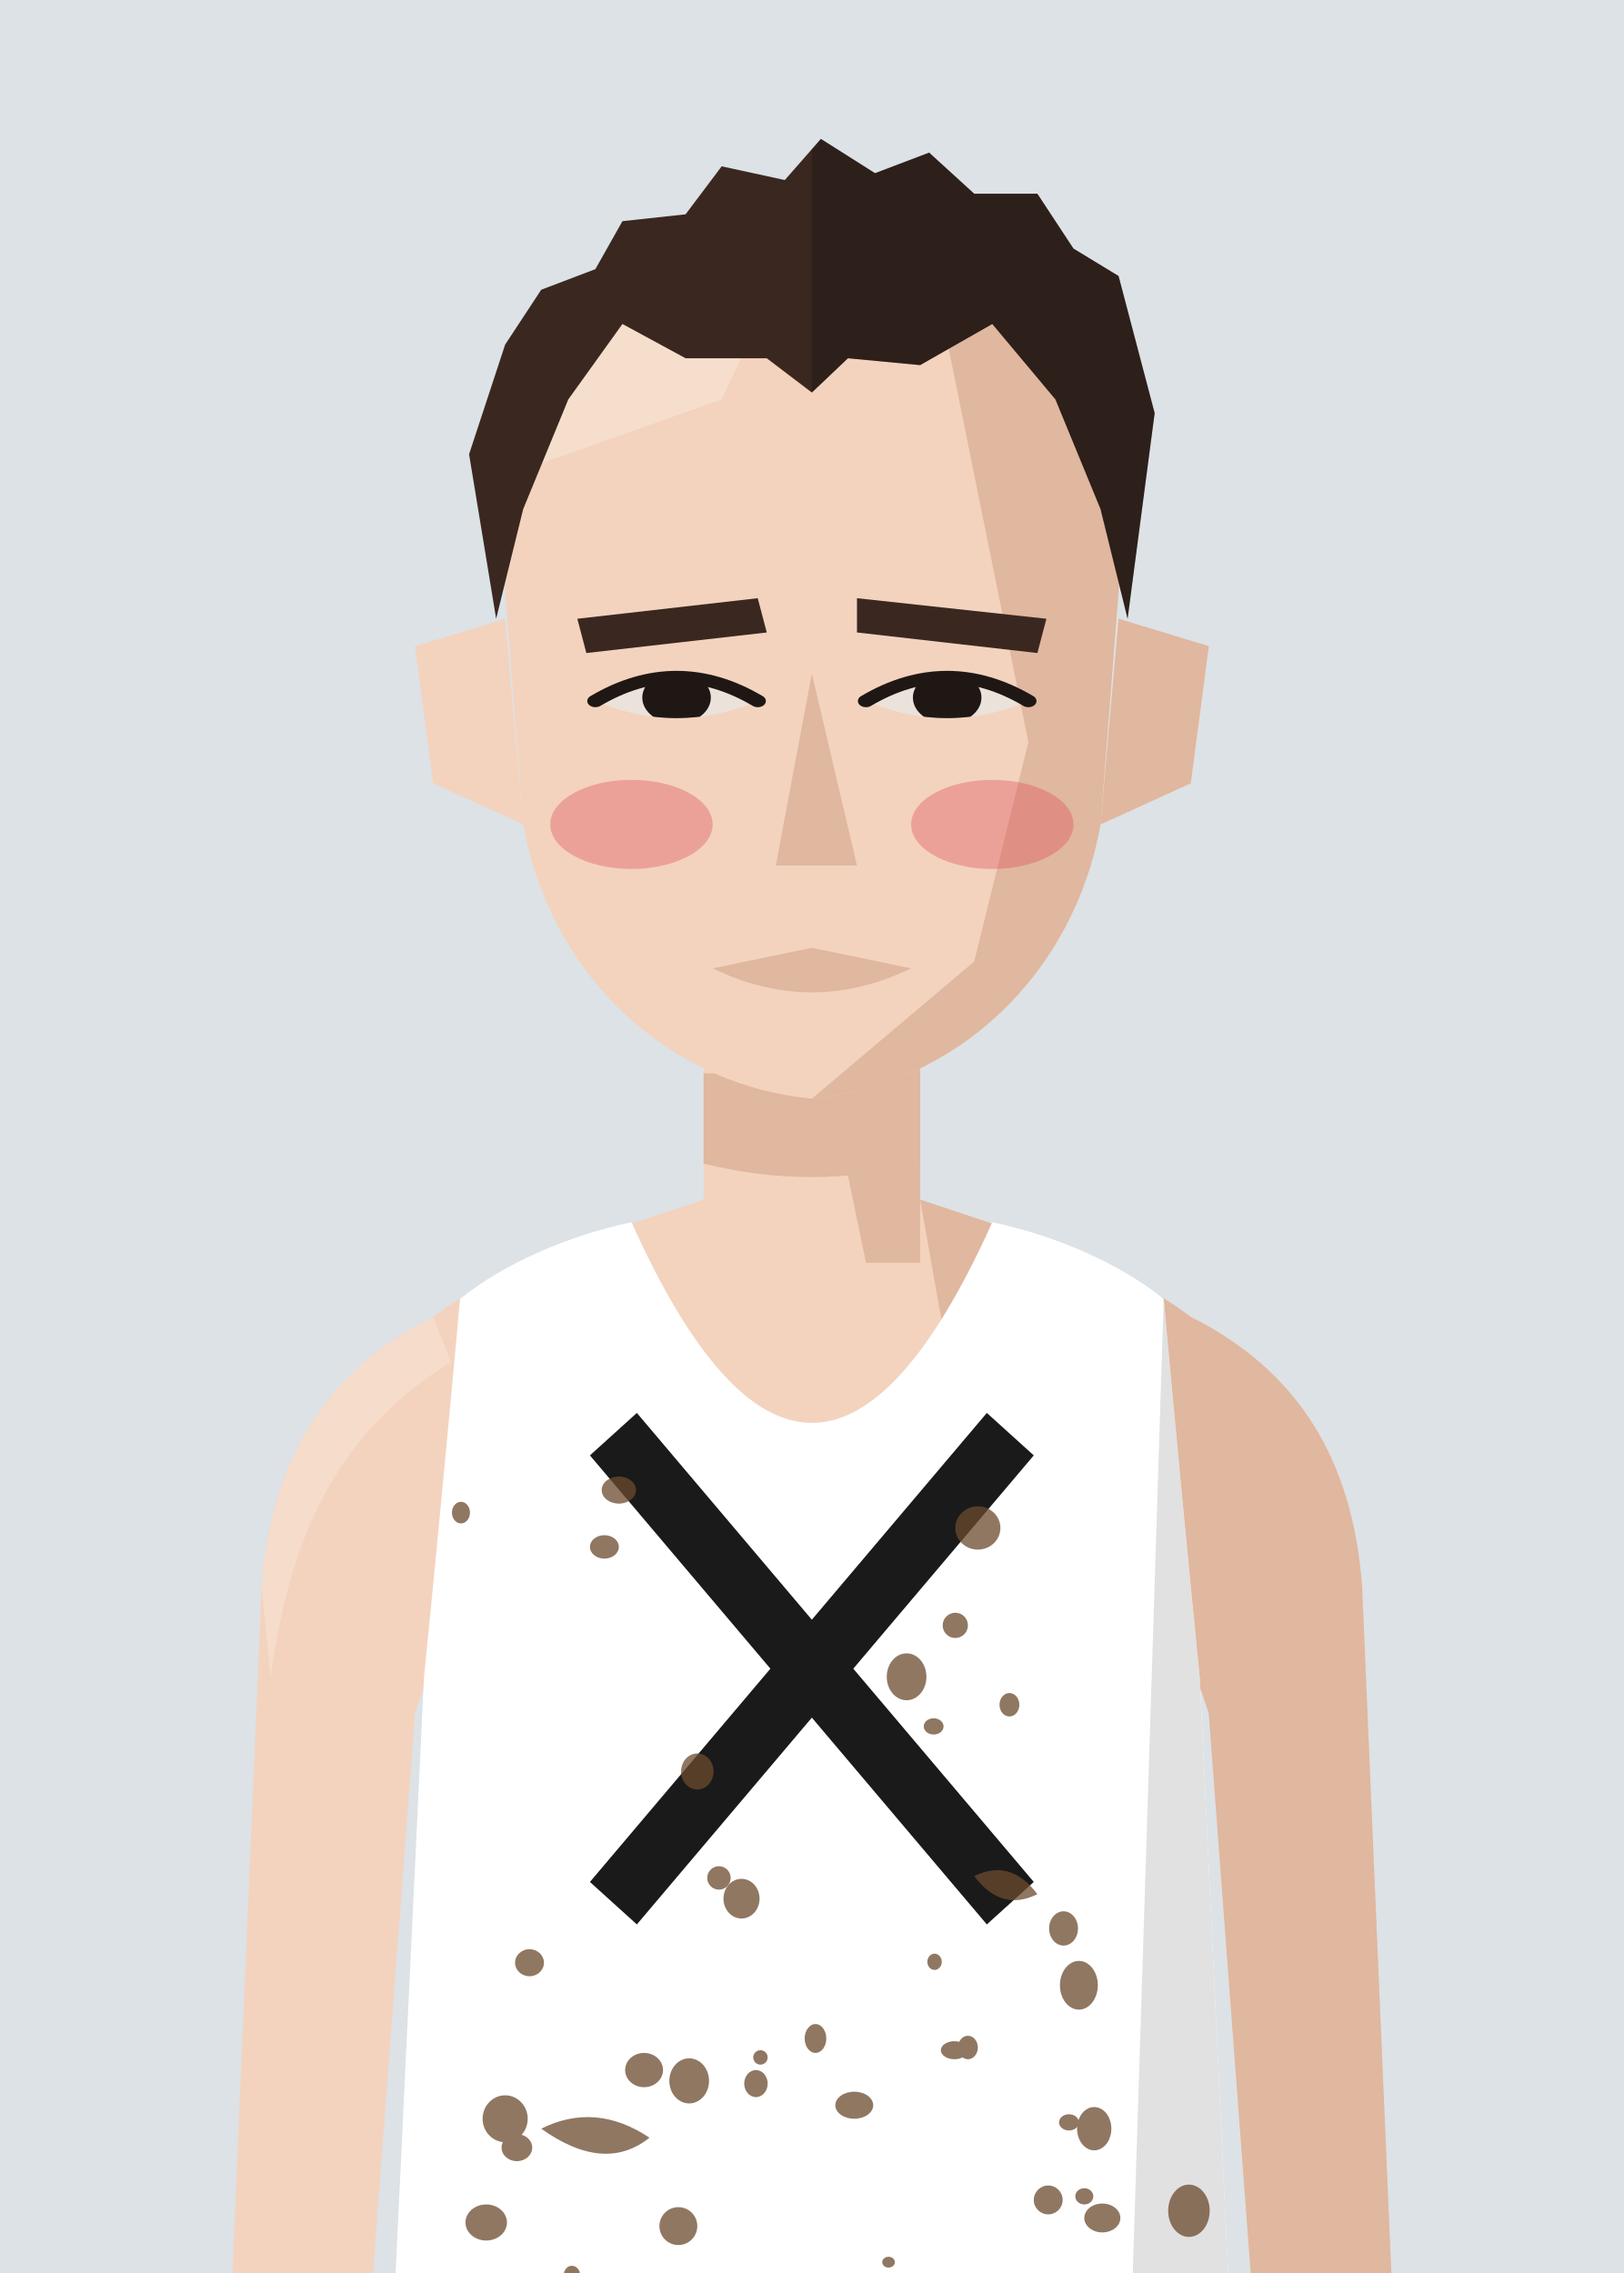
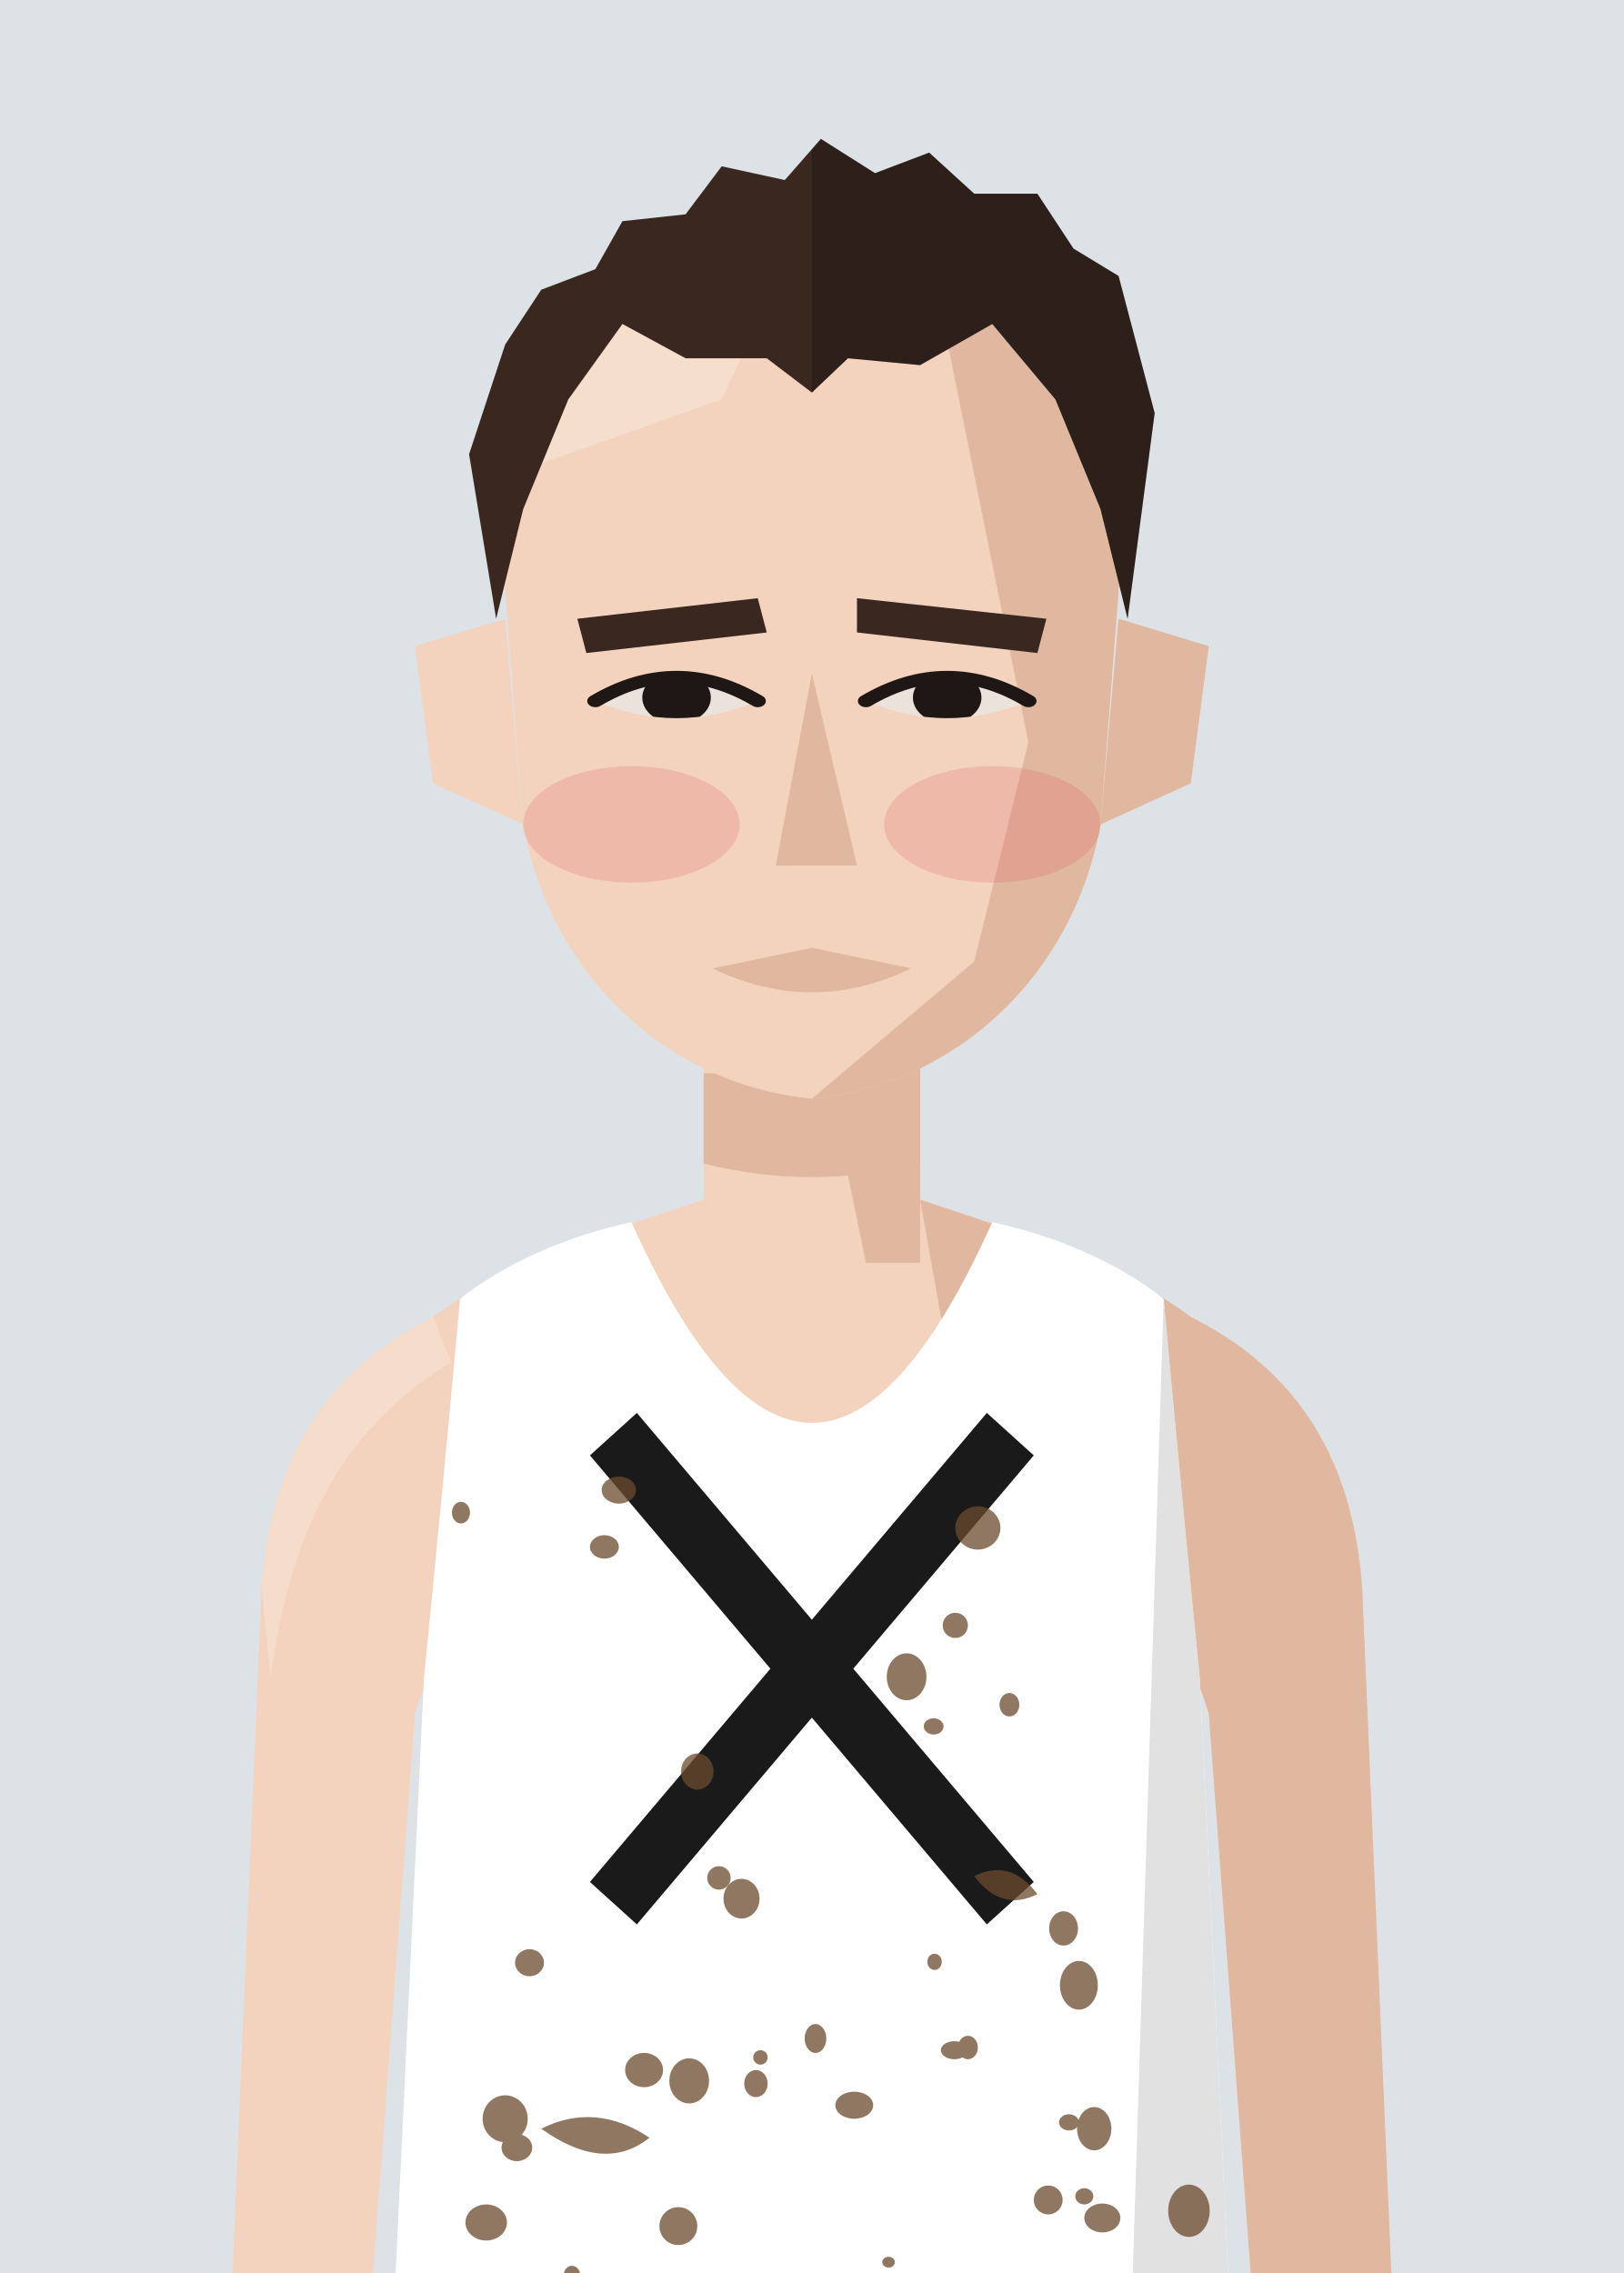
<svg xmlns="http://www.w3.org/2000/svg" viewBox="10 20 180 252">
  <defs>
    <clipPath id="vf">
      <path d="M53,330 L57,246 Q59,226 61,204 C66,200 73,197 80,195.5 Q100,240 120,195.5 C127,197 134,200 139,204 Q141,226 143,246 L147,330 Z" />
    </clipPath>
    <clipPath id="hf">
      <path d="M66,96 C64,58 80,40 100,40 C120,40 136,58 134,96 L132,130 C129,152 116,168 100,170 C84,168 71,152 68,130 Z" />
    </clipPath>
    <clipPath id="rf">
      <rect x="100" y="0" width="100" height="300" />
    </clipPath>
    <clipPath id="ef">
      <path d="M76,112 Q85,105 94,112 Q85,117 76,112 Z" />
      <path d="M106,112 Q115,105 124,112 Q115,117 106,112 Z" />
    </clipPath>
    <clipPath id="cf">
      <rect x="0" y="92" width="200" height="300" />
    </clipPath>
  </defs>
  <rect width="200" height="280" fill="#DCE2E6" />
  <g transform="translate(0,-40)">
    <rect x="88" y="171" width="24" height="37" fill="#F3D3BE" />
    <path d="M88,193 C76,197 66,200 58,206 C46,212 40,222 39,236 L35,330 L50,330 L56,250 Q59,240 64,238 L136,238 Q141,240 144,250 L150,330 L165,330 L161,236 C160,222 154,212 142,206 C134,200 124,197 112,193" fill="#F3D3BE" />
    <g fill="#E0B79F">
      <path d="M112,193 C124,197 134,200 142,206 C154,212 160,222 161,236 L165,330 L150,330 L144,250 Q141,240 136,238 L120,238 Z" />
      <path d="M58,206 C46,212 40,222 39,236 L40,246 C42,231 47,219 60,211 Z" fill="#F8E2D3" opacity=".6" />
      <polygon points="100,171 112,171 112,200 106,200" />
      <path d="M88,179 L112,179 L112,189 Q100,192 88,189 Z" />
    </g>
    <g transform="translate(0,83) scale(1,0.76) translate(0,-40)">
      <g fill="#F3D3BE">
        <path d="M66,100 L56,104 L58,124 L68,130 Z" />
        <path d="M134,100 L144,104 L142,124 L132,130 Z" />
        <path d="M66,96 C64,58 80,40 100,40 C120,40 136,58 134,96 L132,130 C129,152 116,168 100,170 C84,168 71,152 68,130 Z" />
      </g>
      <path d="M134,100 L144,104 L142,124 L132,130 Z" fill="#E0B79F" />
      <g clip-path="url(#hf)">
        <polygon points="112,40 140,40 140,180 100,180 100,170 118,150 124,118 120,92" fill="#E0B79F" />
        <polygon points="60,40 100,40 90,68 60,82" fill="#F8E2D3" opacity=".7" />
      </g>
      <g fill="#3A2820">
        <polygon points="74,100 94,97 95,102 75,105" />
        <polygon points="105,97 126,100 125,105 105,102" />
      </g>
      <g fill="#EBE2DB">
        <path d="M76,112 Q85,105 94,112 Q85,117 76,112 Z" />
        <path d="M106,112 Q115,105 124,112 Q115,117 106,112 Z" />
      </g>
      <g clip-path="url(#ef)" fill="#1E1714">
        <circle cx="85" cy="111.5" r="3.8" />
        <circle cx="115" cy="111.5" r="3.8" />
      </g>
      <g fill="none" stroke="#1E1714" stroke-width="1.8" stroke-linecap="round">
        <path d="M76,112 Q85,105 94,112" />
        <path d="M106,112 Q115,105 124,112" />
      </g>
      <polygon points="100,108 105,136 96,136" fill="#E0B79F" />
      <path d="M89,151 L100,148 L111,151 Q100,158 89,151 Z" fill="#E0B79F" />
      <g fill="#3A2820">
        <path d="M65,100 L62,76 L66,60 L70,52 L76,49 L79,42 L86,41 L90,34 L97,36 L101,30 L107,35 L113,32 L118,38 L125,38 L129,46 L134,50 L138,70 L135,100 L132,84 L127,68 L120,57 L112,63 L104,62 L100,67 L95,62 L86,62 L79,57 L73,68 L68,84 Z" />
        <g clip-path="url(#rf)" fill="#000" opacity=".22">
          <path d="M65,100 L62,76 L66,60 L70,52 L76,49 L79,42 L86,41 L90,34 L97,36 L101,30 L107,35 L113,32 L118,38 L125,38 L129,46 L134,50 L138,70 L135,100 L132,84 L127,68 L120,57 L112,63 L104,62 L100,67 L95,62 L86,62 L79,57 L73,68 L68,84 Z" />
        </g>
      </g>
-       <g fill="#E0505A" opacity=".38">
-         <ellipse cx="80" cy="130" rx="9" ry="6.5" />
-         <ellipse cx="120" cy="130" rx="9" ry="6.5" />
+       <g fill="#E0505A" opacity=".2">
+         <ellipse cx="80" cy="130" rx="12" ry="8.5" />
+         <ellipse cx="120" cy="130" rx="12" ry="8.5" />
      </g>
    </g>
    <g clip-path="url(#vf)">
      <path d="M53,330 L57,246 Q59,226 61,204 C66,200 73,197 80,195.5 Q100,240 120,195.5 C127,197 134,200 139,204 Q141,226 143,246 L147,330 Z" fill="#ffffff" />
      <g transform="matrix(6.2857 0 0 6.5 37.14 193)">
        <g stroke="#1a1a1a" stroke-width="1.1" stroke-linecap="butt">
          <line x1="6.5" y1="4" x2="13.5" y2="12" />
          <line x1="13.5" y1="4" x2="6.5" y2="12" />
        </g>
      </g>
      <path d="M139,204 Q141,226 143,246 L147,330 L135,330 Z" fill="#000" opacity="0.12" />
    </g>
    <g clip-path="url(#vf)" fill="#6B4A2E" opacity=".75">
      <ellipse cx="78.6" cy="225.2" rx="1.9" ry="1.5" />
      <ellipse cx="130.2" cy="303.5" rx="1.0" ry="0.9" />
      <ellipse cx="67.3" cy="298.1" rx="1.7" ry="1.5" />
      <ellipse cx="117.3" cy="287.0" rx="1.1" ry="1.3" />
      <ellipse cx="77.0" cy="231.5" rx="1.6" ry="1.3" />
      <ellipse cx="89.7" cy="268.2" rx="1.3" ry="1.3" />
      <ellipse cx="110.5" cy="245.9" rx="2.2" ry="2.6" />
      <ellipse cx="115.9" cy="240.2" rx="1.4" ry="1.4" />
      <ellipse cx="85.2" cy="306.8" rx="2.1" ry="2.1" />
      <ellipse cx="131.3" cy="296.0" rx="1.9" ry="2.4" />
      <ellipse cx="113.5" cy="251.4" rx="1.1" ry="0.9" />
      <ellipse cx="108.5" cy="310.8" rx="0.7" ry="0.6" />
      <ellipse cx="141.8" cy="305.1" rx="2.3" ry="2.9" />
      <ellipse cx="68.7" cy="277.6" rx="1.6" ry="1.5" />
      <ellipse cx="94.3" cy="288.1" rx="0.8" ry="0.8" />
      <ellipse cx="66.0" cy="294.9" rx="2.5" ry="2.6" />
      <ellipse cx="128.5" cy="295.3" rx="1.1" ry="0.9" />
      <ellipse cx="86.4" cy="290.7" rx="2.2" ry="2.5" />
      <ellipse cx="134.8" cy="313.6" rx="2.0" ry="1.6" />
      <ellipse cx="92.2" cy="270.5" rx="2.0" ry="2.2" />
      <ellipse cx="73.4" cy="312.2" rx="0.9" ry="1.0" />
      <ellipse cx="104.7" cy="293.4" rx="2.1" ry="1.5" />
      <ellipse cx="113.6" cy="277.5" rx="0.8" ry="0.9" />
      <ellipse cx="81.4" cy="289.5" rx="2.1" ry="1.9" />
      <ellipse cx="121.9" cy="249.0" rx="1.1" ry="1.3" />
      <ellipse cx="93.8" cy="291.0" rx="1.3" ry="1.5" />
      <ellipse cx="63.7" cy="320.6" rx="2.1" ry="2.5" />
      <ellipse cx="132.2" cy="305.9" rx="2.0" ry="1.6" />
      <ellipse cx="87.3" cy="256.4" rx="1.8" ry="2.0" />
      <ellipse cx="61.1" cy="227.7" rx="1.0" ry="1.2" />
      <ellipse cx="63.9" cy="306.4" rx="2.3" ry="2.0" />
      <ellipse cx="118.4" cy="229.4" rx="2.5" ry="2.4" />
      <ellipse cx="127.9" cy="273.8" rx="1.6" ry="1.9" />
      <ellipse cx="100.4" cy="286.0" rx="1.2" ry="1.6" />
      <ellipse cx="116.9" cy="316.2" rx="1.8" ry="1.5" />
      <ellipse cx="129.6" cy="280.1" rx="2.1" ry="2.7" />
      <ellipse cx="126.2" cy="303.9" rx="1.6" ry="1.6" />
      <ellipse cx="115.8" cy="287.3" rx="1.5" ry="1.0" />
      <path d="M70,296 q6,-3 12,1 q-5,4 -12,-1 Z" />
      <path d="M118,268 q4,-2 7,2 q-4,2 -7,-2 Z" />
    </g>
  </g>
</svg>
